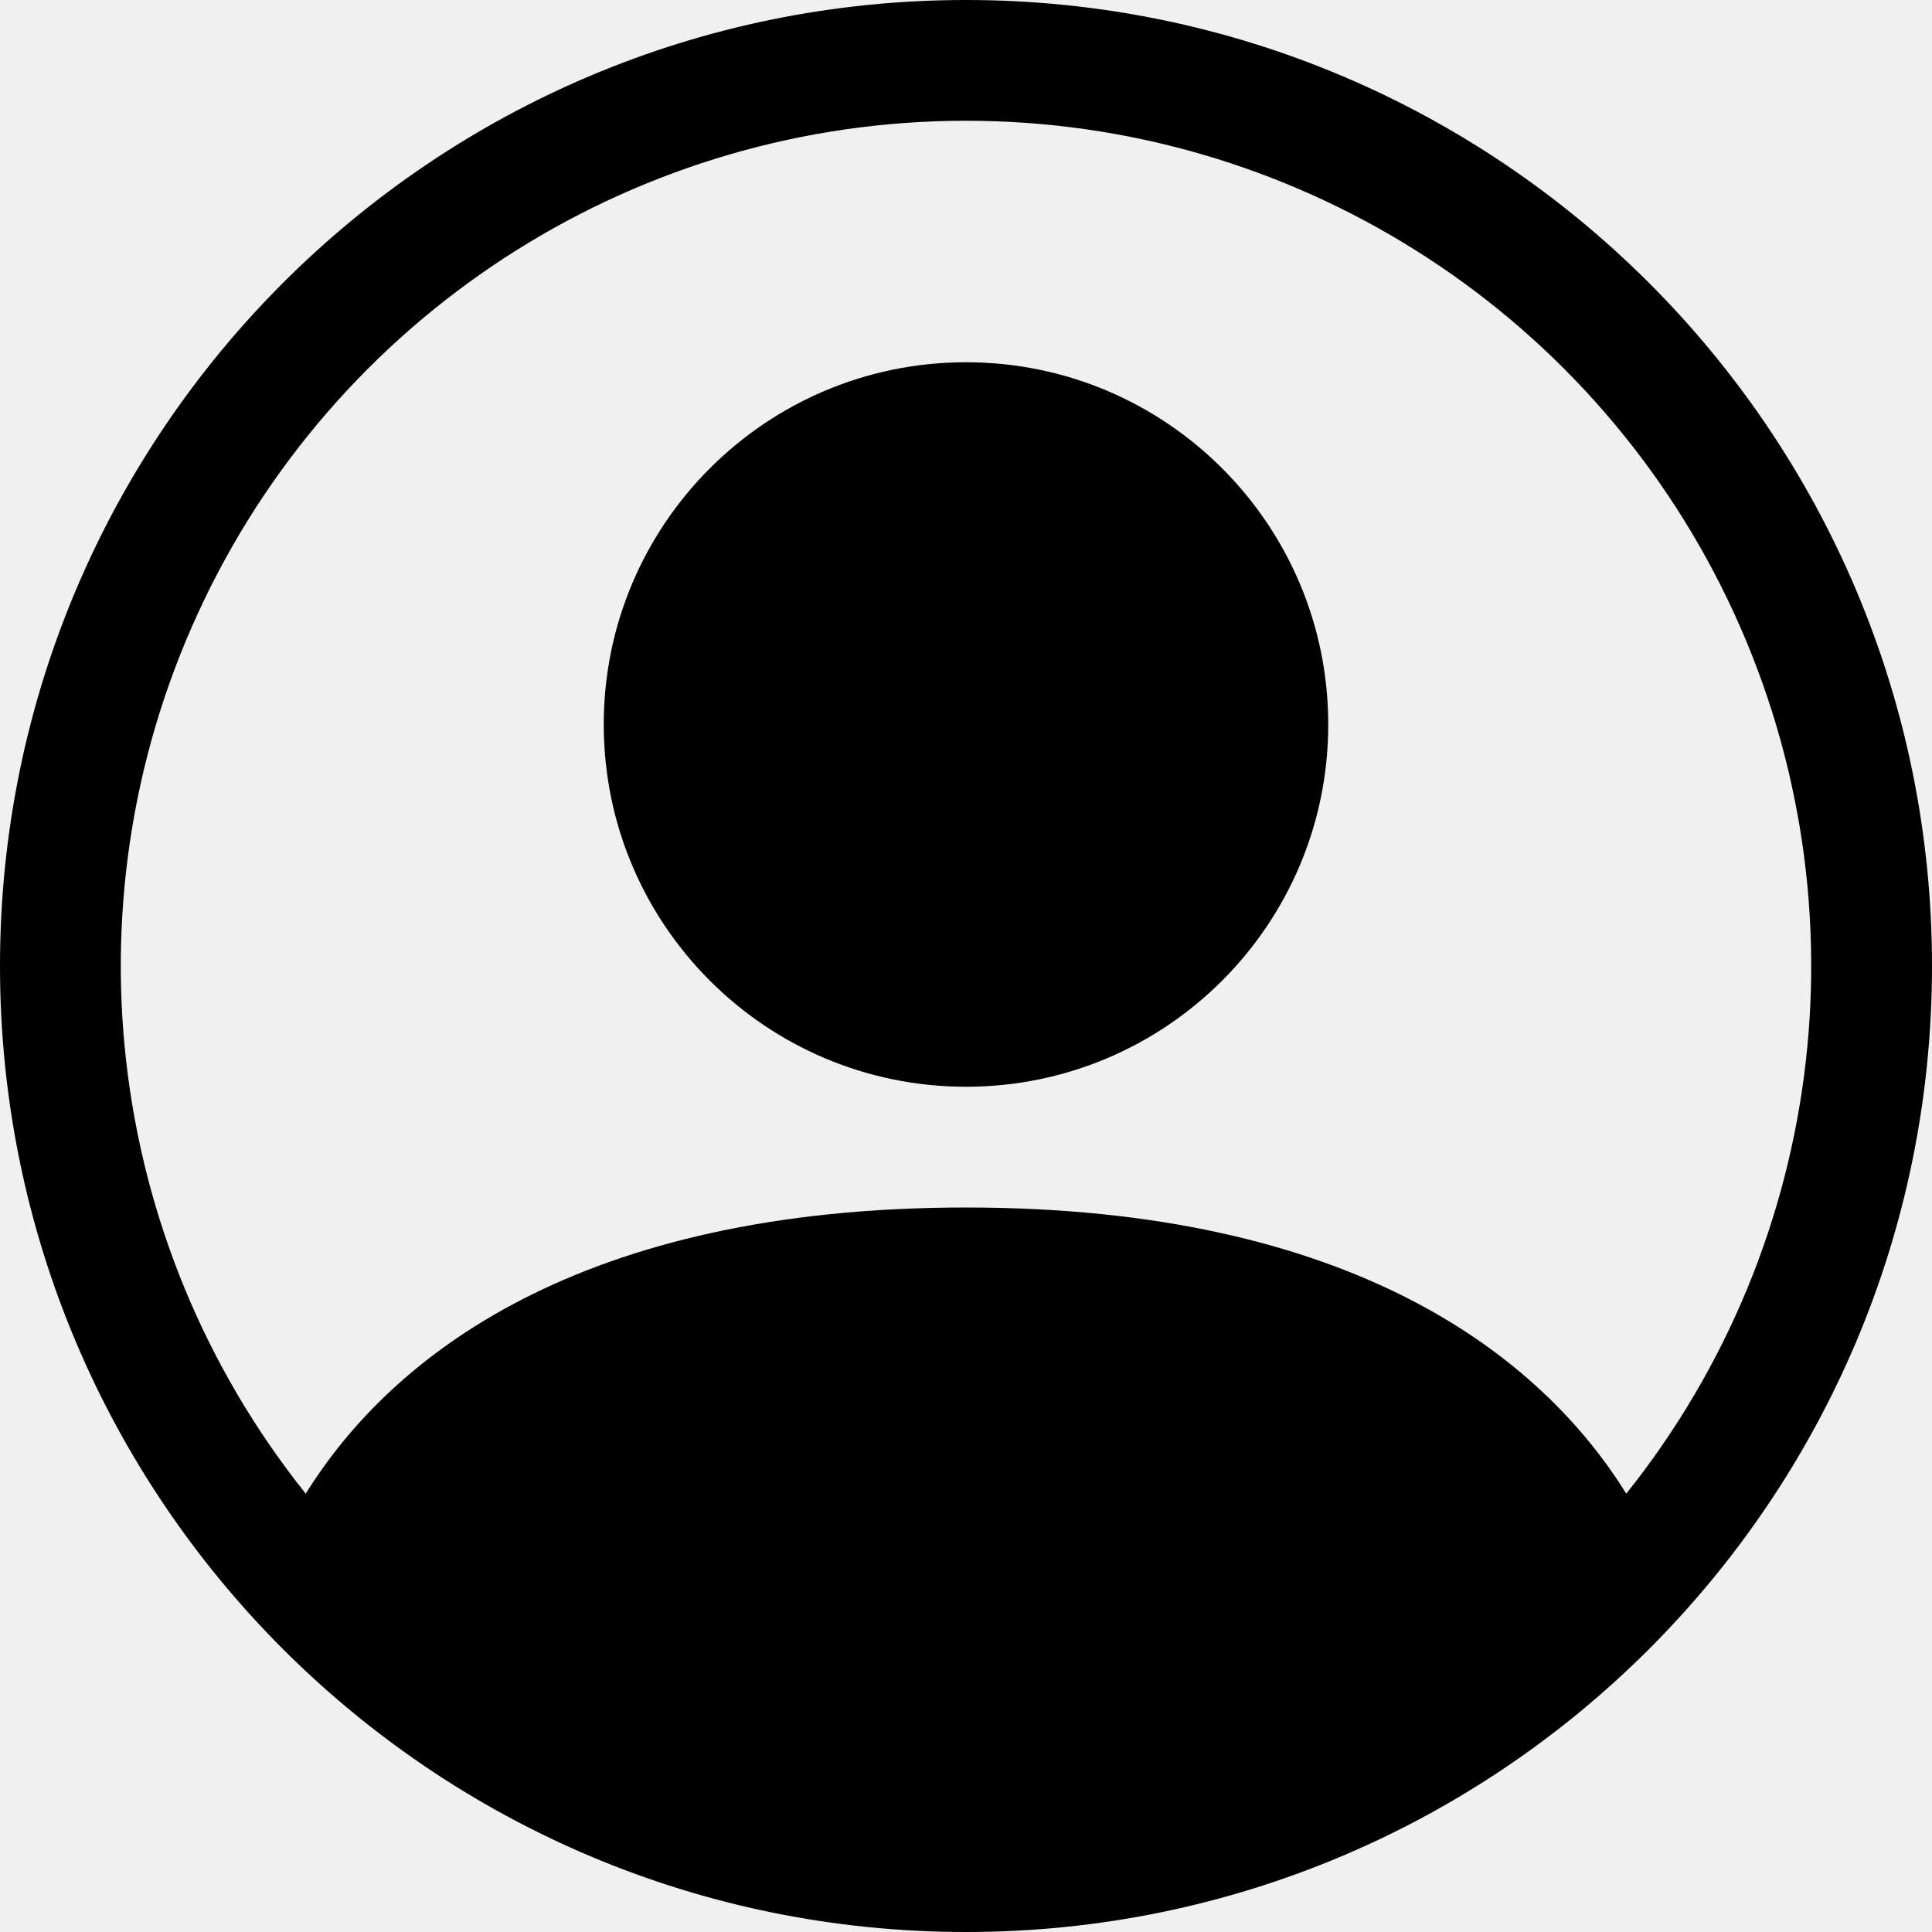
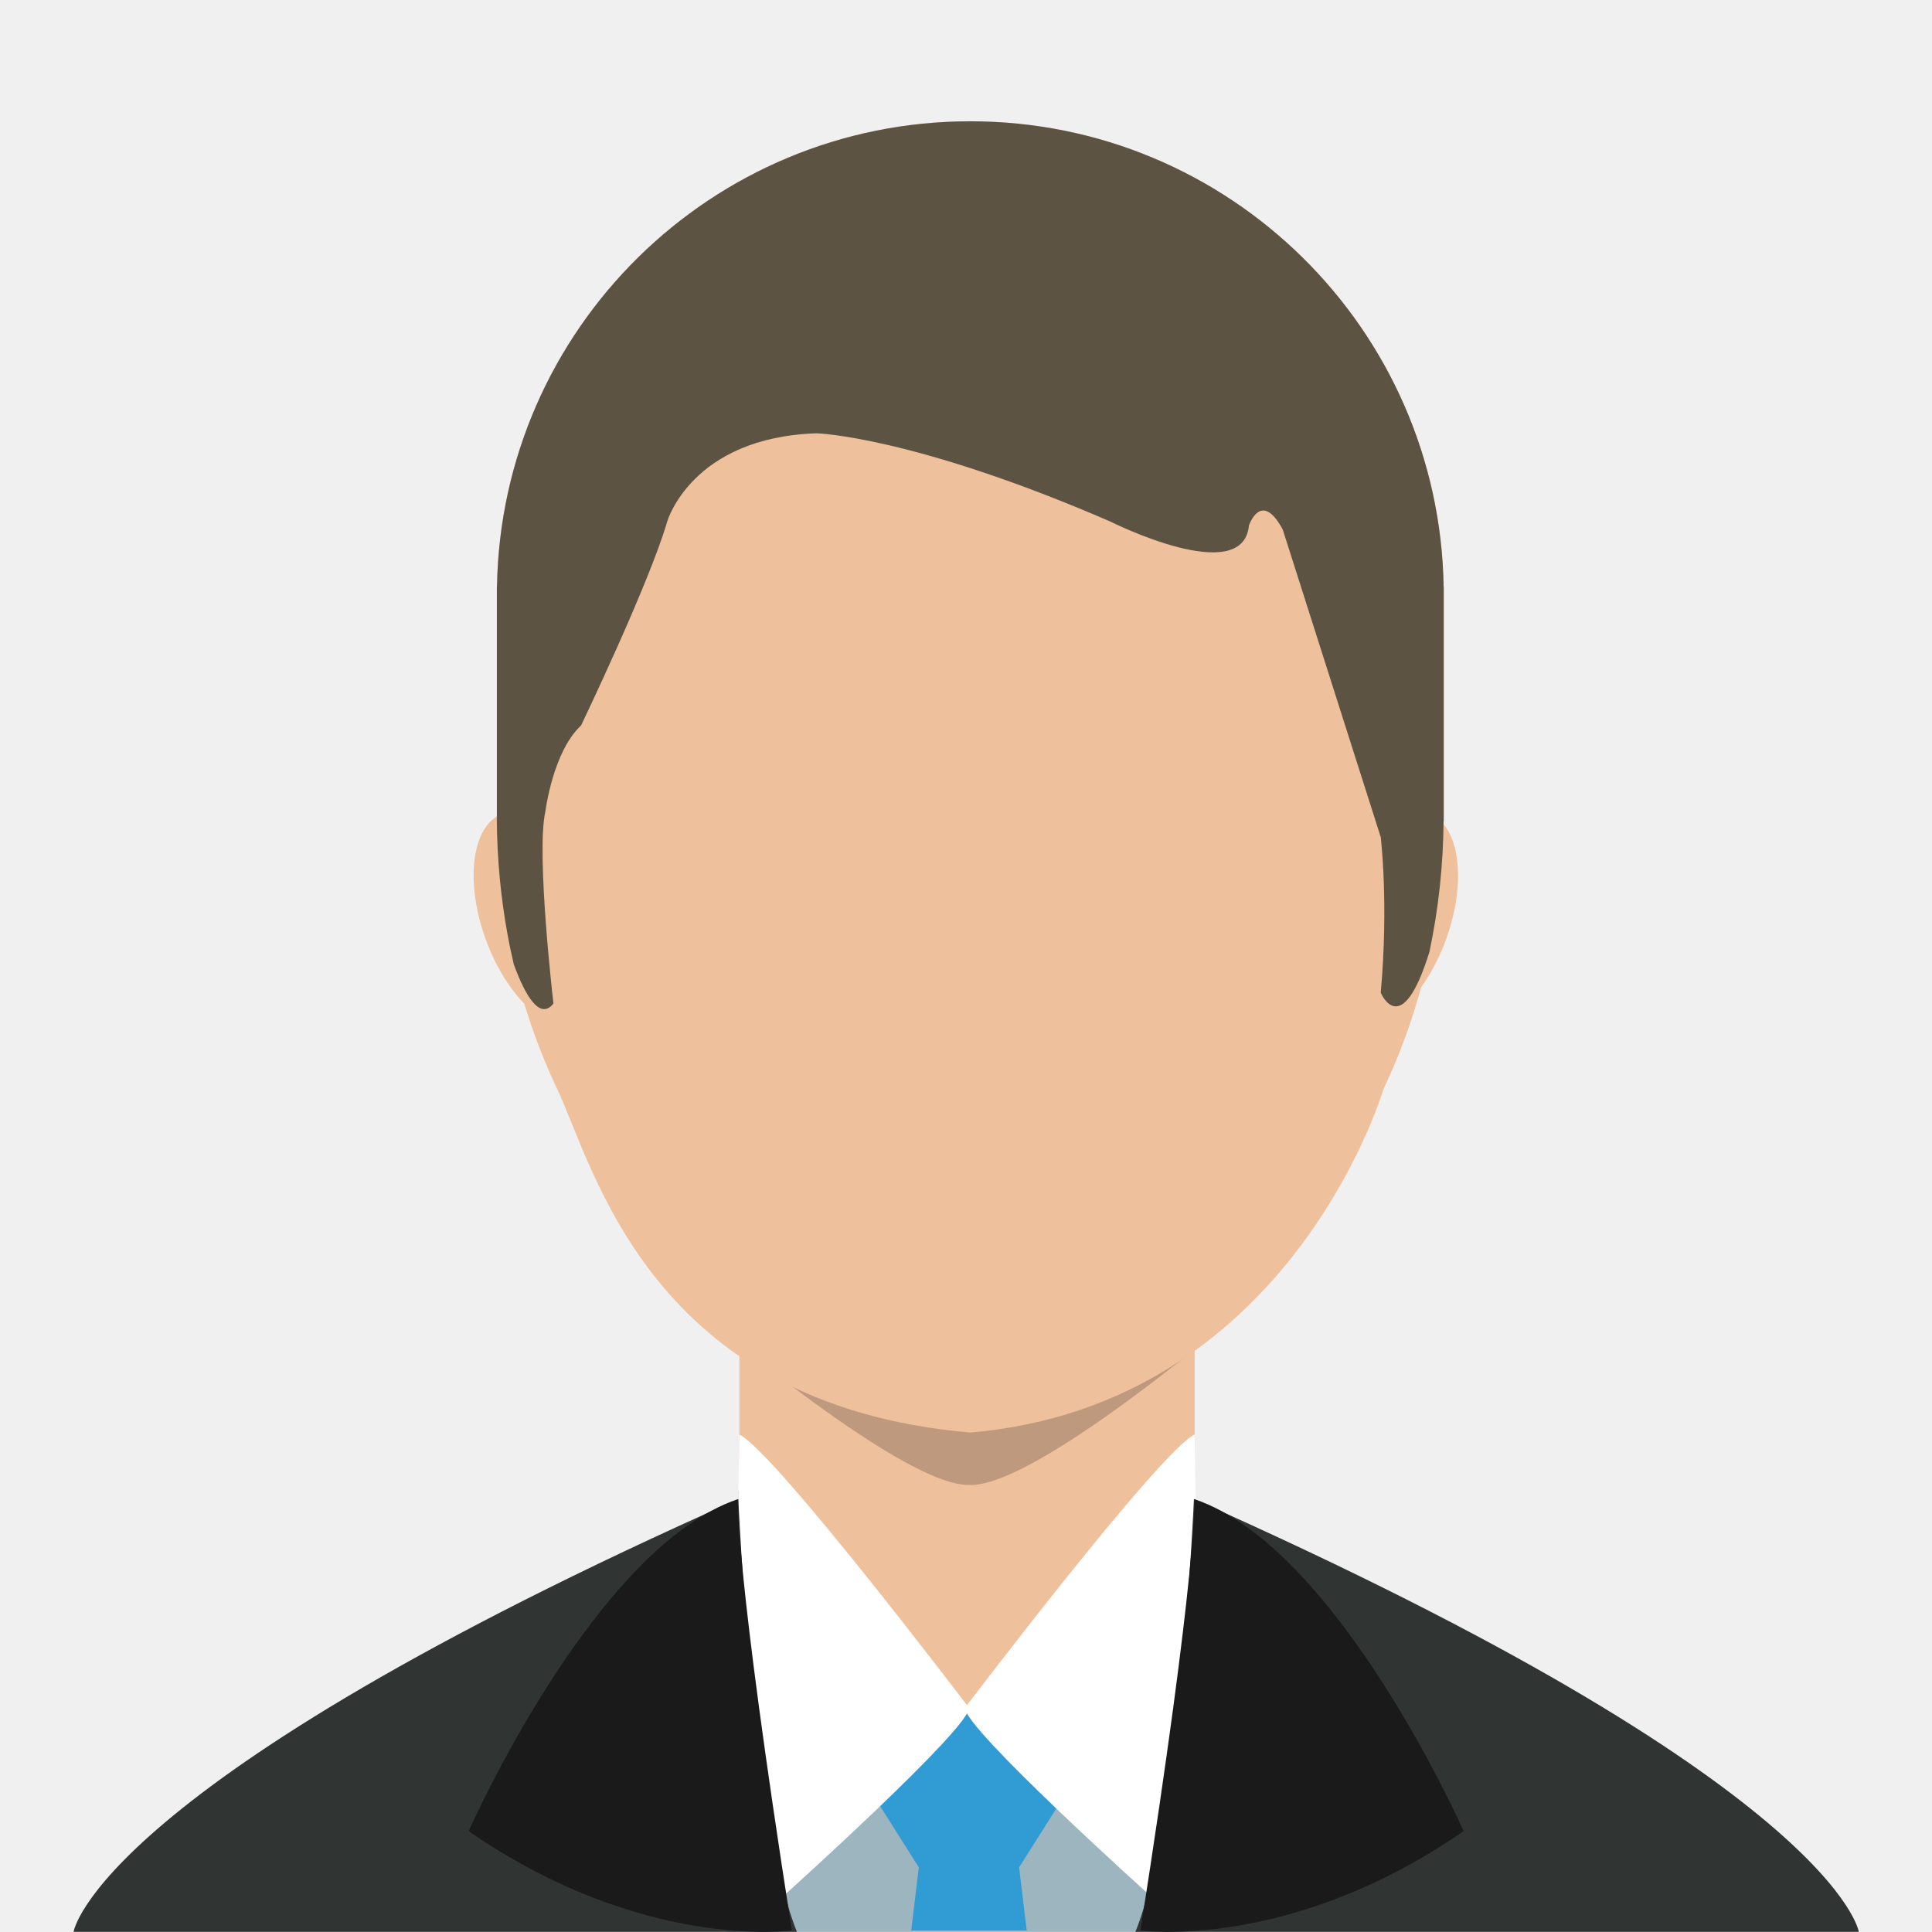
- <svg xmlns="http://www.w3.org/2000/svg" width="16" height="16" fill="currentColor" class="bi bi-person-circle" viewBox="0 0 16 16">
-   <path d="M11 6a3 3 0 1 1-6 0 3 3 0 0 1 6 0" />
-   <path fill-rule="evenodd" d="M0 8a8 8 0 1 1 16 0A8 8 0 0 1 0 8m8-7a7 7 0 0 0-5.468 11.37C3.242 11.226 4.805 10 8 10s4.757 1.225 5.468 2.37A7 7 0 0 0 8 1" />
+ <svg xmlns="http://www.w3.org/2000/svg" t="1788661511094" class="icon" viewBox="0 0 1024 1024" version="1.1" p-id="8554" width="200" height="200">
+   <path d="M391.88 681.05v108.87c-0.25 0.19-0.48 0.39-0.71 0.58v232.7h242V681.05z" fill="#EFC09C" p-id="8555" />
+   <path d="M514.29 787.07c36.88 0.53 148.8-96.69 148.8-96.69l-149.16 13.7-149.17-13.7s111.92 97.22 148.8 96.69" fill="#BF997E" p-id="8556" />
+   <path d="M765.16 311C762.9 174.37 651.45 64.29 514.28 64.29S265.66 174.37 263.41 311h-0.06v124.19c0.41 51.46 11.94 99.79 31.87 141.8s48.83 167.25 218.34 182.23H515c166.33-14.7 216.47-176 218.29-182.05 20-42 31.53-90.44 31.94-142V311z" fill="#EFC09C" p-id="8557" />
+   <path d="M257.469 497.931a59.44 31.03 70 1 0 58.317-21.226 59.44 31.03 70 1 0-58.317 21.226Z" fill="#EFC09C" p-id="8558" />
+   <path d="M716.915 543.18a31.03 59.44 20 1 0 40.659-111.711 31.03 59.44 20 1 0-40.659 111.711Z" fill="#EFC09C" p-id="8559" />
+   <path d="M765.21 435.19V311h-0.05C762.9 174.37 651.45 64.29 514.28 64.29S265.66 174.37 263.41 311h-0.06v124.19a349.39 349.39 0 0 0 5.51 59.26c1 5.63 2.19 11.2 3.47 16.71 5.8 15.81 13.61 30 21 20.76 0 0-9.28-79.58-4.29-101.7 0 0 3.93-31.76 18.92-45.68 0 0 36-74.94 45.68-108.13 0 0 12.84-44.61 79.22-46.75 0 0 51 1.43 155.59 46.75 0 0 70.3 35.33 73.51 2.14 0 0 6.43-19.27 17.93 2.14l51.93 163s4.28 35.06 0 82.43c0 0 10.91 26.48 25.82-21.65a347.25 347.25 0 0 0 7.48-69.28z" fill="#5C5343" p-id="8560" />
+   <path d="M385.1 922.13h241.95v101.79H385.1z" fill="#9CB5BE" p-id="8561" />
+   <path d="M578.7 928.72l-65.13-24.09-65.13 24.09 38.54 61.02-4.01 33.46h61.2l-4.02-33.46 38.55-61.02z" fill="#319CD3" p-id="8562" />
+   <path d="M391.88 760.31l-0.54 34.26s-6.61 174.15 25.25 209.12c0 0 97.54-87.79 97-98.49-0.02 0-102.81-135.61-121.71-144.89z" fill="#FFFFFF" p-id="8563" />
+   <path d="M633.16 760.31l0.54 34.26s6.61 174.15-25.25 209.12c0 0-97.54-87.79-97-98.49 0.02 0 102.81-135.61 121.71-144.89z" fill="#FFFFFF" p-id="8564" />
+   <path d="M391.34 794.57s7.5 171.53 31.05 229.34H39s11.37-77.85 352.34-229.34z" fill="#303433" p-id="8565" />
+   <path d="M391.17 794.57s-2.15 33 28.54 228.61c0 0-79.22 11.12-171.29-52.66 0 0 66.38-150.29 142.75-175.95z" fill="#1A1A1A" p-id="8566" />
+   <path d="M632.8 794.57s-7.49 171.53-31 229.34h383.4s-11.42-77.85-352.4-229.34z" fill="#303433" p-id="8567" />
+   <path d="M633 794.57s2.14 33-28.55 228.61c0 0 79.23 11.12 171.3-52.66-0.02 0-66.4-150.29-142.75-175.95z" fill="#1A1A1A" p-id="8568" />
</svg>
